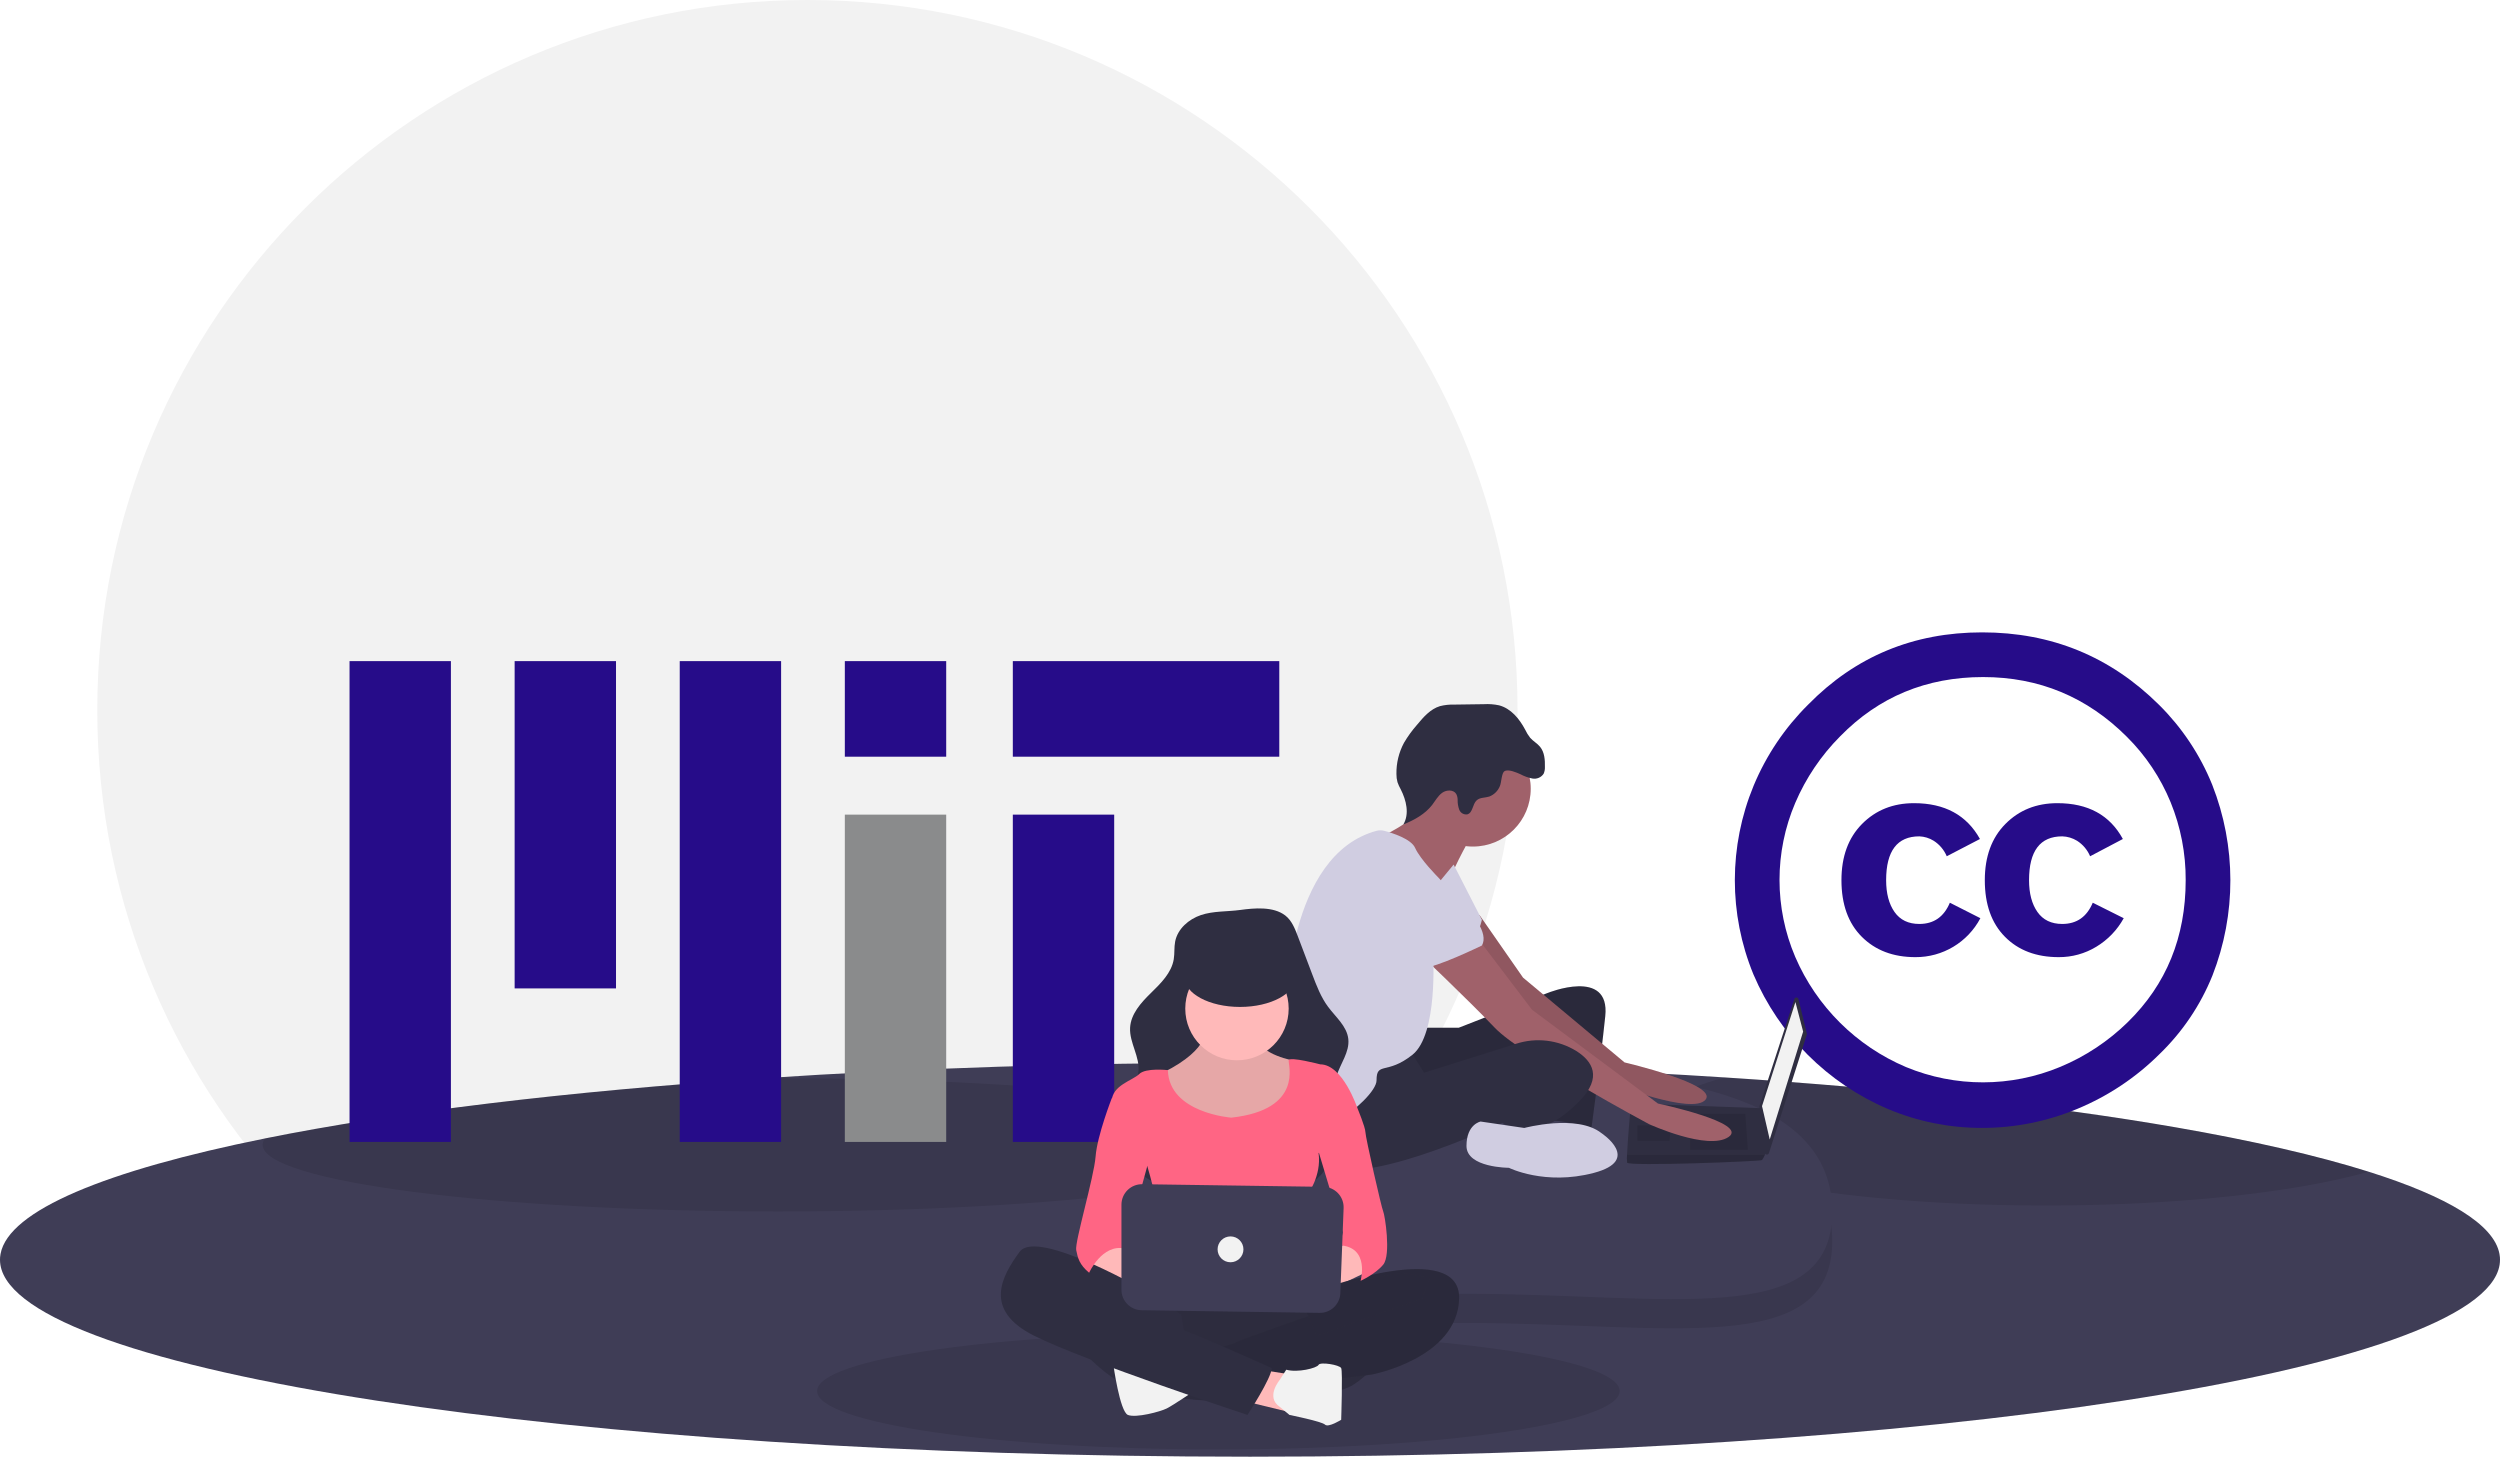
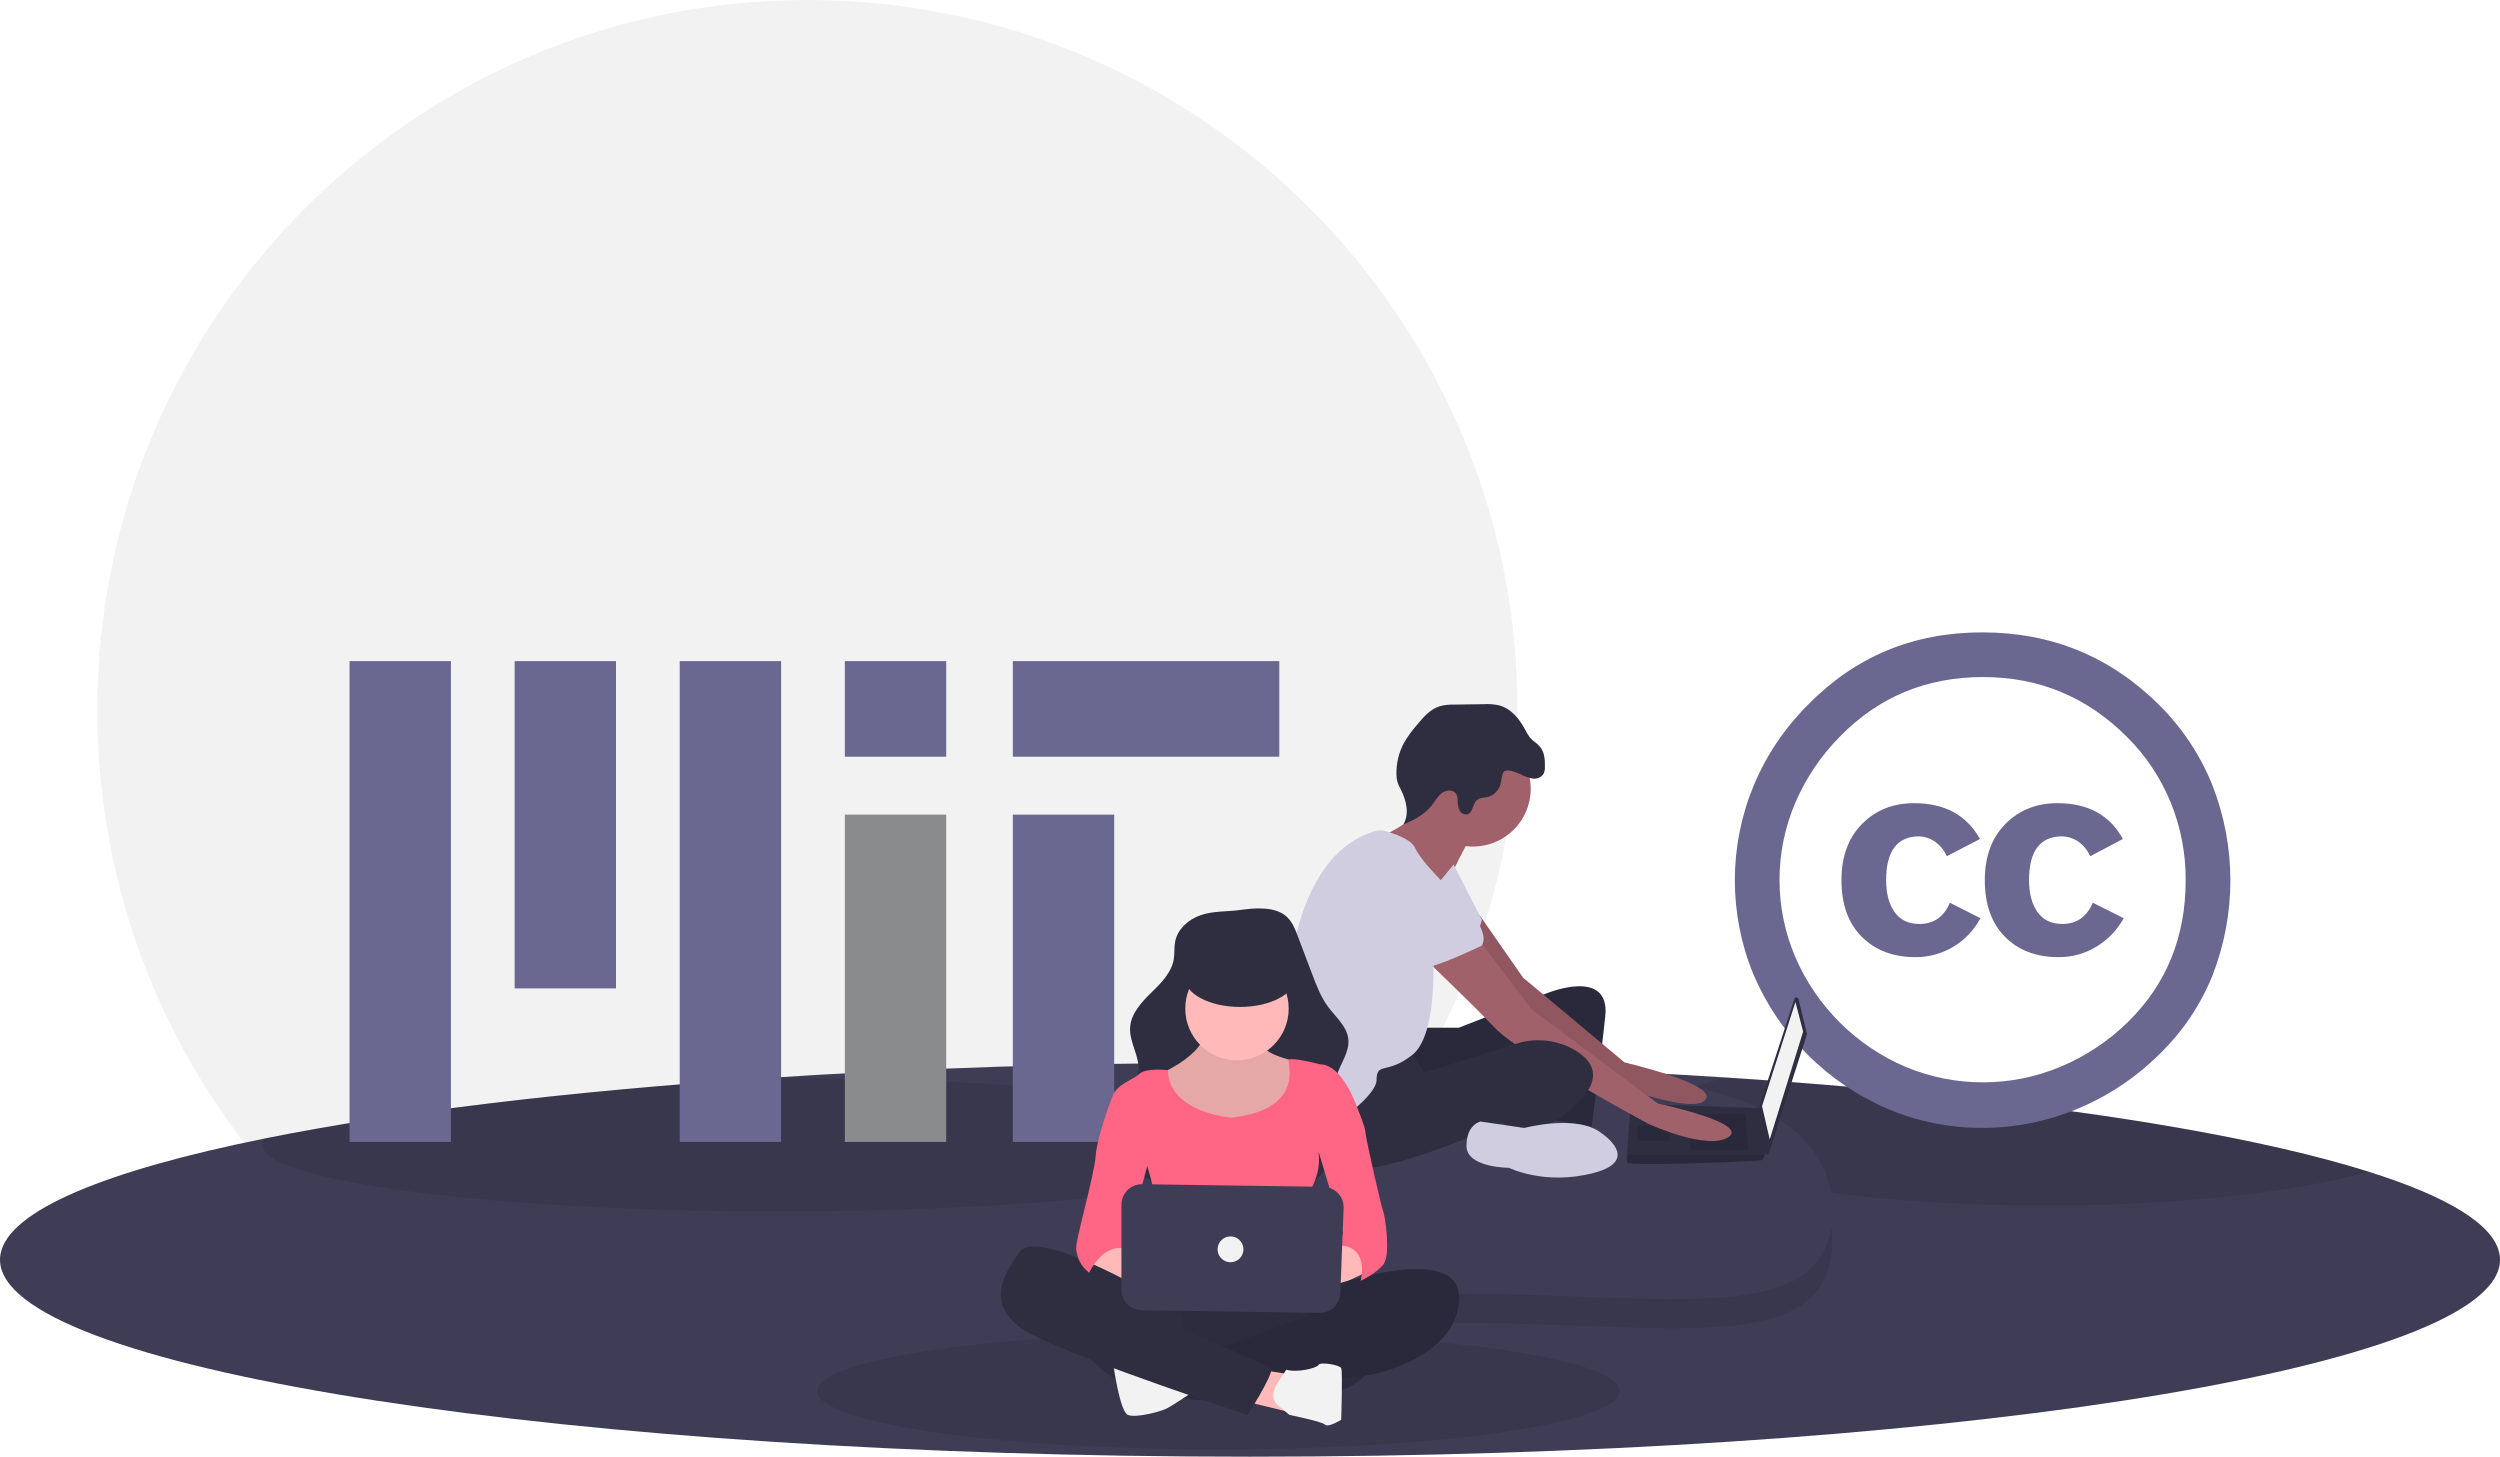
<svg xmlns="http://www.w3.org/2000/svg" id="a58ef234-55dd-4456-b368-278f056cc5c7" data-name="Layer 1" width="1028" height="598.997" viewBox="0 0 1028 598.997">
  <circle cx="332.005" cy="292.004" r="292.004" fill="#f2f2f2" />
  <path d="M1114,668.499a13.69,13.69,0,0,1-.17,2.12c-7.14,43.76-234.46,78.88-513.83,78.88s-506.69-35.12-513.83-78.88a13.675,13.675,0,0,1-.17-2.12c0-.2,0-.41.02-.61,0-.11.01-.21.01-.32a.489.489,0,0,0,.01-.12c.04-.45.1-.88.18-1.32,3.26-17.89,43.35-34.33,108.74-47.5,53.48-10.77,123.89-19.36,204.93-24.76,61.5-4.1,129.12-6.37,200.11-6.37,57.12,0,112.06,1.47,163.38,4.17h.02q16.11.855,31.74,1.87c71.33,4.62,134.63,11.69,185.63,20.54,31.37,5.45,58.1,11.58,79.19,18.22h.01c32.46,10.23,51.6,21.7,53.81,33.83.08.44.14.87.18,1.32a.487.487,0,0,0,.01.12c0,.11.01.21.01.32C1114,668.089,1114,668.299,1114,668.499Z" transform="translate(-86 -150.5013)" fill="#3f3d56" />
  <ellipse cx="501" cy="571.997" rx="165" ry="24" opacity="0.1" />
  <path d="M1059.96,632.299c-5.77,1.65-12.27,3.18-19.4,4.58-29.36,5.78-69.42,9.33-113.53,9.33-49.28,0-93.45-4.43-123.38-11.44-24.84-5.82-39.88-13.39-39.88-21.7,0-7.3,11.64-14.06,31.37-19.53,71.33,4.62,134.63,11.69,185.63,20.54C1012.14,619.529,1038.87,625.659,1059.96,632.299Z" transform="translate(-86 -150.5013)" opacity="0.1" />
  <path d="M618,621.249c0,15.13-94.92,27.4-212,27.4s-212-12.27-212-27.4a4.372,4.372,0,0,1,.96-2.62c53.48-10.77,123.89-19.36,204.93-24.76q3.045-.015,6.11-.01C523.08,593.859,618,606.119,618,621.249Z" transform="translate(-86 -150.5013)" opacity="0.1" />
-   <rect x="416.472" y="334.975" width="41.685" height="134.584" fill="#260c89" />
-   <rect x="279.506" y="271.851" width="41.685" height="197.708" fill="#260c89" />
-   <rect x="143.73" y="271.851" width="41.685" height="197.708" fill="#260c89" />
-   <rect x="211.618" y="271.851" width="41.685" height="134.584" fill="#260c89" />
-   <rect x="347.393" y="271.851" width="41.685" height="39.303" fill="#260c89" />
+   <rect x="416.472" y="334.975" width="41.685" height="134.584" fill="#6a6790" />
+   <rect x="279.506" y="271.851" width="41.685" height="197.708" fill="#6a6790" />
+   <rect x="143.73" y="271.851" width="41.685" height="197.708" fill="#6a6790" />
+   <rect x="211.618" y="271.851" width="41.685" height="134.584" fill="#6a6790" />
+   <rect x="347.393" y="271.851" width="41.685" height="39.303" fill="#6a6790" />
  <rect x="347.393" y="334.975" width="41.685" height="134.584" fill="#8a8b8c" />
-   <rect x="416.472" y="271.851" width="109.573" height="39.303" fill="#260c89" />
-   <path d="M901.062,410.53q42.748,0,72.774,29.839A97.983,97.983,0,0,1,995.668,473.208a107.346,107.346,0,0,1,.096,78.409,93.533,93.533,0,0,1-21.739,32.294,104.704,104.704,0,0,1-33.841,22.561,101.425,101.425,0,0,1-39.114,7.823,99.015,99.015,0,0,1-38.662-7.734A104.845,104.845,0,0,1,807.007,551.165a101.764,101.764,0,0,1,.089-77.594A102.307,102.307,0,0,1,829.565,440.185Q858.674,410.537,901.062,410.53Zm.369,18.377q-34.93,0-58.768,24.379A87.595,87.595,0,0,0,824.197,480.668a80.789,80.789,0,0,0,0,63.311,86.249,86.249,0,0,0,45.577,45.31,82.687,82.687,0,0,0,63.41-.089,87.995,87.995,0,0,0,27.741-18.374q23.831-23.287,23.828-58.405a83.659,83.659,0,0,0-6.186-32.02,81.465,81.465,0,0,0-18.002-26.929Q935.989,428.909,901.431,428.908Zm-1.277,66.591-13.649,7.097a14.006,14.006,0,0,0-5.365-6.368,12.087,12.087,0,0,0-5.916-1.818q-13.64,0-13.646,18.011,0,8.186,3.454,13.095,3.458,4.914,10.192,4.916,8.916,0,12.557-8.733l12.551,6.368a29.99,29.99,0,0,1-26.745,16.012q-13.644,0-22.016-8.37-8.367-8.367-8.367-23.284,0-14.557,8.46-23.105,8.458-8.549,21.38-8.552Q891.97,480.757,900.155,495.498Zm58.765,0-13.465,7.097a13.992,13.992,0,0,0-5.368-6.368,12.373,12.373,0,0,0-6.094-1.818q-13.644,0-13.649,18.011,0,8.186,3.458,13.095,3.453,4.914,10.192,4.916,8.907,0,12.548-8.733l12.735,6.368a31.277,31.277,0,0,1-11.274,11.736,29.398,29.398,0,0,1-15.464,4.276q-13.831,0-22.099-8.37-8.291-8.367-8.284-23.284,0-14.557,8.463-23.105,8.453-8.549,21.373-8.552Q950.912,480.757,958.919,495.498Z" transform="translate(-86 -150.5013)" fill="#260c89" />
+   <rect x="416.472" y="271.851" width="109.573" height="39.303" fill="#6a6790" />
+   <path d="M901.062,410.53q42.748,0,72.774,29.839A97.983,97.983,0,0,1,995.668,473.208a107.346,107.346,0,0,1,.096,78.409,93.533,93.533,0,0,1-21.739,32.294,104.704,104.704,0,0,1-33.841,22.561,101.425,101.425,0,0,1-39.114,7.823,99.015,99.015,0,0,1-38.662-7.734A104.845,104.845,0,0,1,807.007,551.165a101.764,101.764,0,0,1,.089-77.594A102.307,102.307,0,0,1,829.565,440.185Q858.674,410.537,901.062,410.53Zm.369,18.377q-34.93,0-58.768,24.379A87.595,87.595,0,0,0,824.197,480.668a80.789,80.789,0,0,0,0,63.311,86.249,86.249,0,0,0,45.577,45.31,82.687,82.687,0,0,0,63.41-.089,87.995,87.995,0,0,0,27.741-18.374q23.831-23.287,23.828-58.405a83.659,83.659,0,0,0-6.186-32.02,81.465,81.465,0,0,0-18.002-26.929Q935.989,428.909,901.431,428.908Zm-1.277,66.591-13.649,7.097a14.006,14.006,0,0,0-5.365-6.368,12.087,12.087,0,0,0-5.916-1.818q-13.64,0-13.646,18.011,0,8.186,3.454,13.095,3.458,4.914,10.192,4.916,8.916,0,12.557-8.733l12.551,6.368a29.99,29.99,0,0,1-26.745,16.012q-13.644,0-22.016-8.37-8.367-8.367-8.367-23.284,0-14.557,8.46-23.105,8.458-8.549,21.38-8.552Q891.97,480.757,900.155,495.498Zm58.765,0-13.465,7.097a13.992,13.992,0,0,0-5.368-6.368,12.373,12.373,0,0,0-6.094-1.818q-13.644,0-13.649,18.011,0,8.186,3.458,13.095,3.453,4.914,10.192,4.916,8.907,0,12.548-8.733l12.735,6.368a31.277,31.277,0,0,1-11.274,11.736,29.398,29.398,0,0,1-15.464,4.276q-13.831,0-22.099-8.37-8.291-8.367-8.284-23.284,0-14.557,8.463-23.105,8.453-8.549,21.373-8.552Q950.912,480.757,958.919,495.498Z" transform="translate(-86 -150.5013)" fill="#6a6790" />
  <path d="M839.417,660.837c0,48.737-67.934,33.663-151.113,33.663s-150.104,15.075-150.104-33.663,67.925-59.337,151.104-59.337S839.417,612.099,839.417,660.837Z" transform="translate(-86 -150.5013)" opacity="0.1" />
  <path d="M839.417,648.837c0,48.737-67.934,33.663-151.113,33.663s-150.104,15.075-150.104-33.663,67.925-59.337,151.104-59.337S839.417,600.099,839.417,648.837Z" transform="translate(-86 -150.5013)" fill="#3f3d56" />
  <path d="M825.542,561.343l3.434,14.164a.885.885,0,0,1-.017.478l-15.575,48.673a.885.885,0,0,1-1.722-.17l-2.155-18.961a.885.885,0,0,1,.038-.374l14.297-43.876A.885.885,0,0,1,825.542,561.343Z" transform="translate(-86 -150.5013)" fill="#2f2e41" />
  <polygon points="738.278 412.038 741.449 424.19 727.711 468.572 724.541 454.835 738.278 412.038" fill="#f2f2f2" />
  <path d="M755.064,628.584c.528,1.585,54.949-.528,55.477-1.057a11.469,11.469,0,0,0,1.162-2.113c.497-1.057.951-2.113.951-2.113l-2.113-17.108L756.649,604.279s-1.347,14.498-1.622,21.134A15.853,15.853,0,0,0,755.064,628.584Z" transform="translate(-86 -150.5013)" fill="#2f2e41" />
  <polygon points="717.673 458.005 718.729 472.799 694.953 472.799 694.953 458.005 717.673 458.005" opacity="0.1" />
  <polygon points="687.028 462.76 687.17 462.732 686.5 469.1 673.291 469.1 673.291 462.76 687.028 462.76" opacity="0.1" />
  <path d="M755.064,628.584c.528,1.585,54.949-.528,55.477-1.057a11.469,11.469,0,0,0,1.162-2.113H755.027A15.853,15.853,0,0,0,755.064,628.584Z" transform="translate(-86 -150.5013)" opacity="0.1" />
  <path d="M671.055,573.106h14.794l36.457-14.266s25.889-10.567,23.776,9.51S740.27,615.375,740.27,615.375s-11.624-5.284-17.964-3.698-2.113-32.23-2.113-32.23-51.779,24.833-56.534,21.663-5.812-25.361-5.812-25.361Z" transform="translate(-86 -150.5013)" fill="#2f2e41" />
  <path d="M671.055,573.106h14.794l36.457-14.266s25.889-10.567,23.776,9.51S740.27,615.375,740.27,615.375s-11.624-5.284-17.964-3.698-2.113-32.23-2.113-32.23-51.779,24.833-56.534,21.663-5.812-25.361-5.812-25.361Z" transform="translate(-86 -150.5013)" opacity="0.1" />
  <path d="M694.363,526.777l17.904,25.723,41.74,34.871s38.57,8.982,33.286,15.322-37.513-6.34-37.513-6.34S701.7,561.483,700.115,558.841s-19.021-27.474-19.021-27.474Z" transform="translate(-86 -150.5013)" fill="#a0616a" />
  <path d="M694.363,526.777l17.904,25.723,41.74,34.871s38.57,8.982,33.286,15.322-37.513-6.34-37.513-6.34S701.7,561.483,700.115,558.841s-19.021-27.474-19.021-27.474Z" transform="translate(-86 -150.5013)" opacity="0.1" />
  <circle cx="605.661" cy="324.331" r="23.776" fill="#a0616a" />
  <path d="M690.076,495.967s-7.925,13.737-9.51,21.134-23.776-14.794-23.776-14.794l-2.906-7.661s20.87-9.775,19.285-17.7S690.076,495.967,690.076,495.967Z" transform="translate(-86 -150.5013)" fill="#a0616a" />
  <path d="M683.736,506.005l11.624,22.719s-2.642,11.095-6.869,12.152-22.191-13.737-22.191-13.737Z" transform="translate(-86 -150.5013)" fill="#d0cde1" />
  <path d="M694.303,537.178l21.663,28.531,51.779,38.57s37.513,7.925,29.06,13.737-32.758-5.284-32.758-5.284-52.307-28.003-63.403-39.627-31.701-31.173-31.701-31.173Z" transform="translate(-86 -150.5013)" fill="#a0616a" />
  <path d="M665.244,581.56l6.34,10.039,37.839-11.905a29.751,29.751,0,0,1,24.771,2.989c6.604,4.161,10.831,10.765,1.321,20.54-19.021,19.549-31.701,8.982-31.701,8.982s-63.931,30.116-74.498,15.322-11.095-22.191-11.095-22.191S658.903,579.975,665.244,581.56Z" transform="translate(-86 -150.5013)" fill="#2f2e41" />
  <path d="M744.497,616.432s16.907,11.095-3.17,16.379-34.871-2.113-34.871-2.113-17.436,0-17.436-8.982,5.812-10.039,5.812-10.039l17.964,2.642S734.458,608.506,744.497,616.432Z" transform="translate(-86 -150.5013)" fill="#d0cde1" />
  <path d="M711.166,468.851a17.728,17.728,0,0,0,4.982,1.785,4.548,4.548,0,0,0,4.595-1.969,6.181,6.181,0,0,0,.522-2.795c.064-2.901-.146-6.038-1.985-8.283-1.17-1.429-2.878-2.33-4.089-3.724a17.598,17.598,0,0,1-2.067-3.378c-2.356-4.424-5.843-8.676-10.69-9.951a23.183,23.183,0,0,0-6.24-.477l-12.206.172a21.251,21.251,0,0,0-5.872.632c-3.929,1.188-6.789,4.492-9.409,7.651a47.851,47.851,0,0,0-5.396,7.448,26.133,26.133,0,0,0-3.098,12.804,11.98,11.98,0,0,0,.439,3.388,18.801,18.801,0,0,0,1.332,2.925c2.289,4.496,3.648,10.112,1.07,14.449,4.478-1.829,8.909-4.228,11.863-8.058,1.321-1.714,2.358-3.72,4.119-4.977s4.631-1.367,5.761.479a5.163,5.163,0,0,1,.583,2.418,11.084,11.084,0,0,0,.668,4.081,3.058,3.058,0,0,0,3.322,1.896c2.3-.648,2.08-4.179,3.852-5.782,1.346-1.218,3.422-.985,5.15-1.538a7.643,7.643,0,0,0,4.387-4.321c.655-1.468.645-5.31,1.884-6.105C706.194,466.625,709.726,468.21,711.166,468.851Z" transform="translate(-86 -150.5013)" fill="#2f2e41" />
  <path d="M651.996,492.139a6.271,6.271,0,0,1,3.264.008c3.392.911,10.995,3.321,12.625,6.989,2.113,4.755,9.51,12.152,9.51,12.152s10.039,10.039,7.925,16.907-10.039,14.794-10.039,14.794,2.113,32.758-8.454,41.212-14.794,2.642-14.794,10.567-32.758,32.758-39.098,17.436c0,0,3.17-28.531,2.113-38.57C614.008,563.741,615.533,502.011,651.996,492.139Z" transform="translate(-86 -150.5013)" fill="#d0cde1" />
  <path d="M668.942,505.477s32.23,23.776,26.418,33.815c0,0-19.549,9.51-23.776,8.982s-20.606-19.021-24.833-20.606S640.411,497.552,668.942,505.477Z" transform="translate(-86 -150.5013)" fill="#d0cde1" />
  <path d="M579.811,526.783c-5.013,1.693-9.554,5.652-10.58,10.843-.476,2.406-.184,4.907-.585,7.327-.929,5.612-5.334,9.897-9.396,13.878s-8.258,8.606-8.555,14.286c-.325,6.22,4.186,12.047,3.406,18.226-.907,7.179-8.489,11.831-10.364,18.82-1.252,4.667.282,9.694,2.805,13.815,4.809,7.852,13.028,13.183,21.781,16.041s18.075,3.459,27.282,3.556c11.211.117,23.383-.845,31.806-8.244a25.48,25.48,0,0,0,8.459-16.588c.8-8.571-2.777-17.426-.31-25.673,1.553-5.19,5.447-9.93,4.866-15.316-.568-5.266-5.168-8.999-8.323-13.253-2.946-3.972-4.734-8.663-6.486-13.288l-5.995-15.824c-1.178-3.111-2.473-6.382-5.099-8.424-4.917-3.822-12.822-3.071-18.572-2.283C590.619,525.412,584.94,525.051,579.811,526.783Z" transform="translate(-86 -150.5013)" fill="#2f2e41" />
  <path d="M581.688,572.877s2.657,8.637-17.274,18.602,1.993,20.595,1.993,20.595l23.253,5.315s23.917-3.322,26.575-7.308,7.308-17.274,5.979-19.267a31.061,31.061,0,0,0-3.322-3.986s-15.945-2.657-15.281-9.966S581.688,572.877,581.688,572.877Z" transform="translate(-86 -150.5013)" fill="#ffb9b9" />
  <path d="M581.688,572.877s2.657,8.637-17.274,18.602,1.993,20.595,1.993,20.595l23.253,5.315s23.917-3.322,26.575-7.308,7.308-17.274,5.979-19.267a31.061,31.061,0,0,0-3.322-3.986s-15.945-2.657-15.281-9.966S581.688,572.877,581.688,572.877Z" transform="translate(-86 -150.5013)" opacity="0.1" />
  <circle cx="508.643" cy="414.736" r="21.26" fill="#ffb9b9" />
  <path d="M592.318,610.082s-25.604-1.872-26.089-19.539c0,0-9.122-1.057-11.78,1.601s-11.294,4.651-11.294,11.294,14.616,26.575,14.616,26.575,7.972,26.575,4.651,31.225-3.986,16.609-3.986,16.609,33.218-2.657,38.533,0,26.575,2.657,27.904,0-1.329-35.876-1.329-35.876,5.979-7.972,4.651-17.274L644.139,606.096s-5.979-17.938-15.281-17.938c0,0-12.623-3.322-12.955-1.661S622.215,606.76,592.318,610.082Z" transform="translate(-86 -150.5013)" fill="#ff6584" />
  <path d="M532.525,668.547s5.979,9.301,21.26,11.294,17.938-3.322,16.609-4.651-17.274-7.308-17.274-7.308l-9.301-7.308Z" transform="translate(-86 -150.5013)" fill="#ffb9b9" />
  <path d="M641.481,660.574l-17.274,9.966s-22.589-1.329-13.952,5.315,24.582,3.986,24.582,3.986l15.281-7.308Z" transform="translate(-86 -150.5013)" fill="#ffb9b9" />
  <path d="M555.113,677.848s-15.945,39.198,3.322,45.177,72.416,4.651,84.375-3.322,15.281-18.602,13.287-21.924-15.281-12.623-24.582-13.287S555.113,677.848,555.113,677.848Z" transform="translate(-86 -150.5013)" fill="#2f2e41" />
  <path d="M555.113,677.848s-15.945,39.198,3.322,45.177,72.416,4.651,84.375-3.322,15.281-18.602,13.287-21.924-15.281-12.623-24.582-13.287S555.113,677.848,555.113,677.848Z" transform="translate(-86 -150.5013)" opacity="0.05" />
  <path d="M630.378,680.283s56.281-20.373,55.617,4.208-35.876,31.225-35.876,31.225l-10.63,1.329-58.465,1.993s1.993-10.63-2.657-11.959c0,0,15.281-3.986,15.945-4.651s38.533-13.952,41.191-14.616,10.63-5.979,16.609-5.315c0,0,6.644-5.315,13.952-3.986l-20.595,1.329Z" transform="translate(-86 -150.5013)" fill="#2f2e41" />
  <path d="M630.378,680.283s56.281-20.373,55.617,4.208-35.876,31.225-35.876,31.225l-10.63,1.329-58.465,1.993s1.993-10.63-2.657-11.959c0,0,15.281-3.986,15.945-4.651s38.533-13.952,41.191-14.616,10.63-5.979,16.609-5.315c0,0,6.644-5.315,13.952-3.986l-20.595,1.329Z" transform="translate(-86 -150.5013)" opacity="0.1" />
  <polygon points="534.434 533.081 541.53 549.271 584.714 533.99 588.036 525.354 576.741 523.36 554.035 527.347 544.187 530.004 534.434 533.081" fill="#2f2e41" />
  <polygon points="534.434 533.081 541.53 549.271 584.714 533.99 588.036 525.354 576.741 523.36 554.035 527.347 544.187 530.004 534.434 533.081" opacity="0.1" />
  <path d="M528.538,703.094s12.623,15.945,27.239,19.931,22.589-1.329,22.589-1.329L573.716,703.094l-1.993-11.959L563.086,685.156l-17.274-7.972-20.595-6.644s-8.637-1.329-8.637,0,7.972,21.26,7.972,21.26Z" transform="translate(-86 -150.5013)" fill="#2f2e41" />
  <path d="M543.819,711.731s2.657,19.267,5.979,20.595,13.287-1.329,15.945-2.657,11.691-7.459,11.691-7.459S545.812,710.402,543.819,711.731Z" transform="translate(-86 -150.5013)" fill="#f2f2f2" />
  <polygon points="518.277 563.223 530.9 565.216 529.571 580.496 511.964 576.22 518.277 563.223" fill="#ffb9b9" />
  <path d="M612.186,717.977s-5.916,7.042.063,11.028l3.986,3.322s13.287,2.657,14.616,3.986,6.644-1.993,6.644-1.993.664-19.931,0-21.26-8.637-2.657-9.301-1.329-8.637,3.322-13.287,1.993Z" transform="translate(-86 -150.5013)" fill="#f2f2f2" />
  <path d="M559.099,682.499s-46.506-27.239-53.814-17.274-15.281,23.917,5.979,34.547,87.697,32.554,87.697,32.554,9.966-15.281,9.966-19.267c0,0-35.212-15.945-41.191-17.274s-29.897-16.609-33.219-17.938-7.972-5.315-7.972-5.315Z" transform="translate(-86 -150.5013)" fill="#2f2e41" />
  <path d="M545.812,600.117l-2.657,1.993s-5.979,15.281-6.644,23.917-8.637,35.212-7.972,38.533,1.329,5.979,5.315,9.301c0,0,5.315-11.959,14.616-9.966l11.294-41.191Z" transform="translate(-86 -150.5013)" fill="#ff6584" />
  <path d="M638.824,600.117l5.315,5.979s3.322,7.972,3.322,9.966,6.644,31.225,7.308,32.554,3.322,17.938,0,21.924-9.301,6.644-9.301,6.644,3.986-13.952-8.637-14.616l1.329-5.315-11.959-39.862Z" transform="translate(-86 -150.5013)" fill="#ff6584" />
  <path d="M547.141,645.858v34.995a8.413,8.413,0,0,0,8.289,8.413l73.185,1.084a8.413,8.413,0,0,0,8.532-8.089l1.346-34.999a8.413,8.413,0,0,0-8.285-8.736l-74.531-1.08A8.413,8.413,0,0,0,547.141,645.858Z" transform="translate(-86 -150.5013)" fill="#3f3d56" />
  <ellipse cx="509.89" cy="401.732" rx="22.884" ry="12.322" fill="#2f2e41" />
  <circle cx="505.986" cy="513.727" r="5.315" fill="#f2f2f2" />
</svg>
